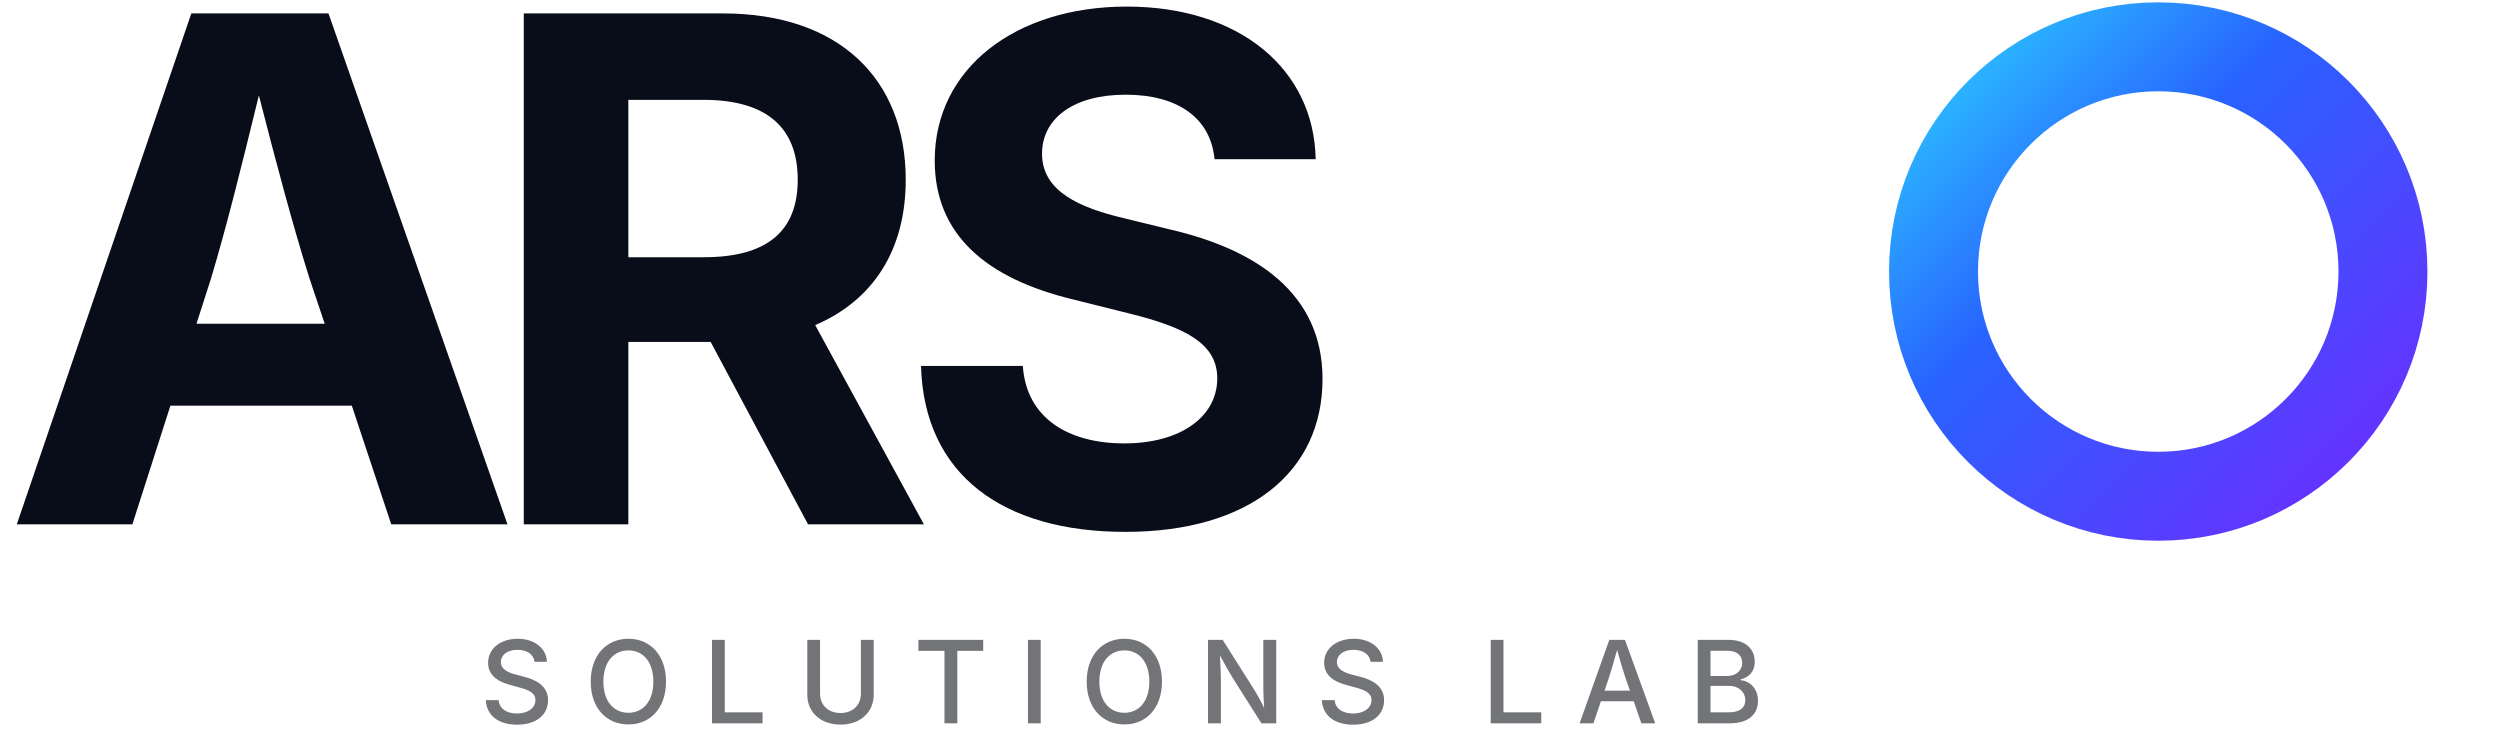
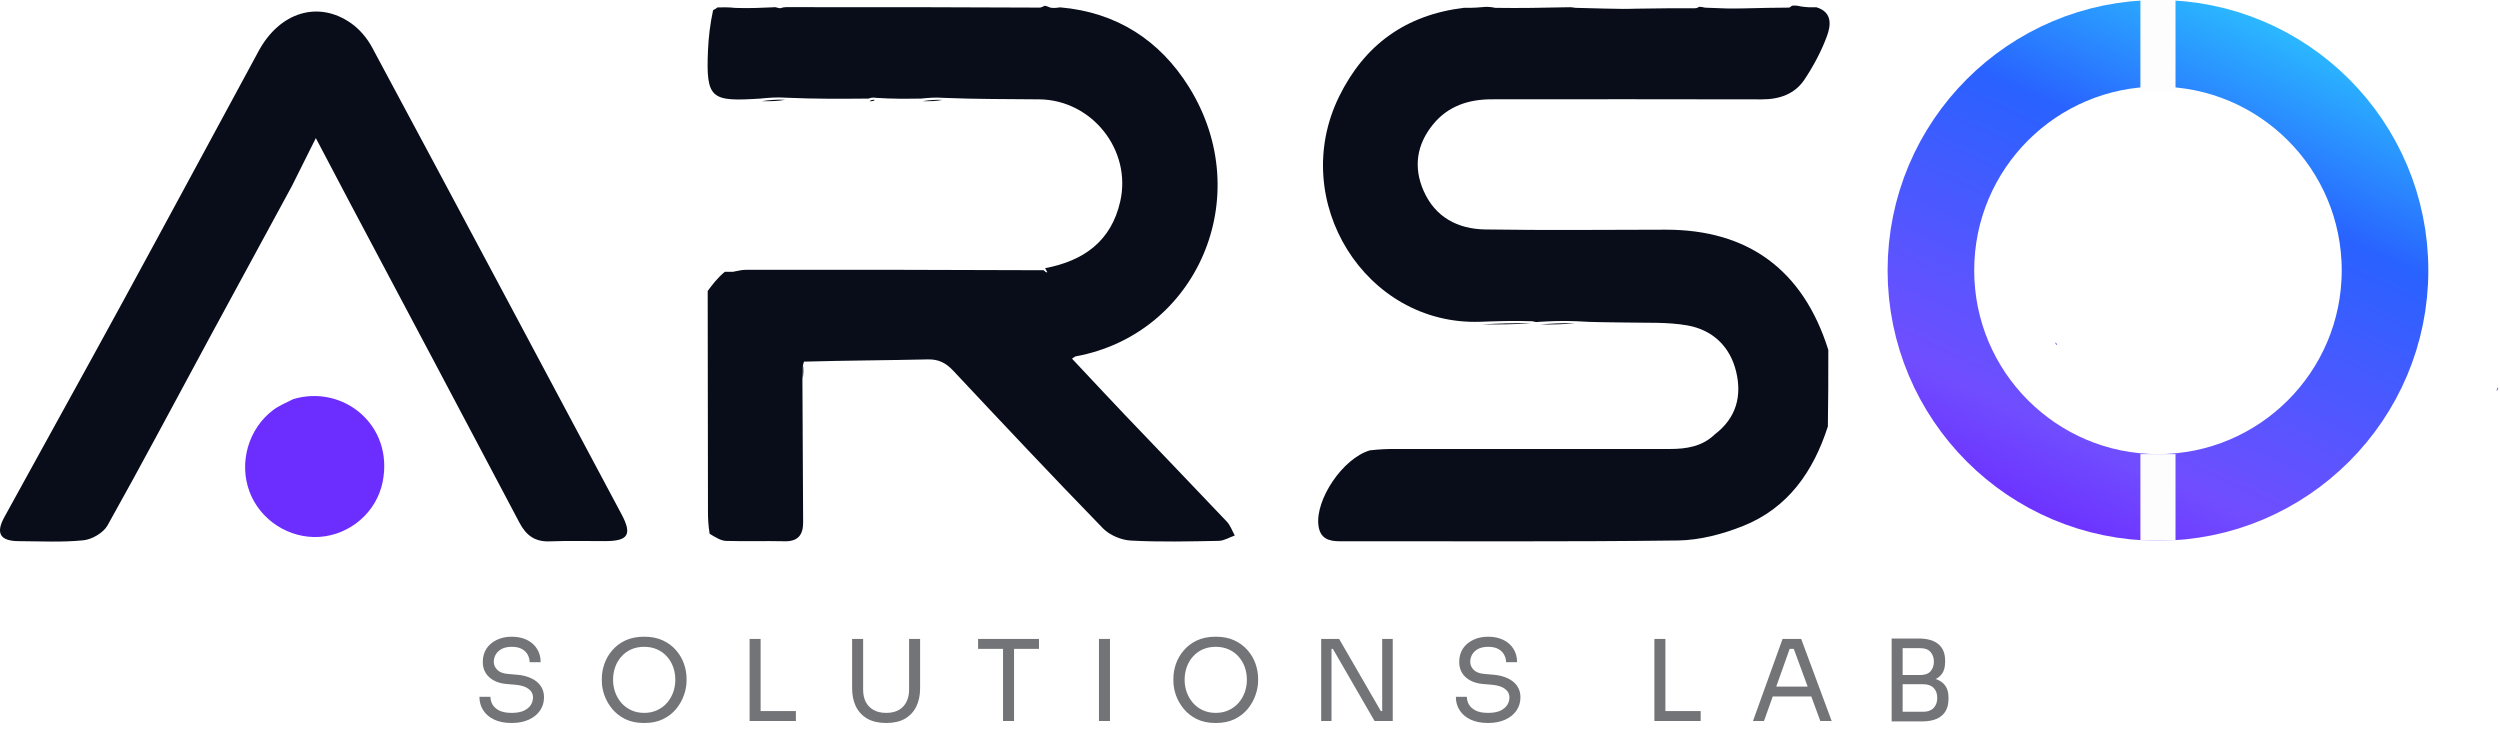
- <svg xmlns="http://www.w3.org/2000/svg" viewBox="0 0 1068 322" role="img" aria-labelledby="logo-title logo-description">
+ <svg xmlns="http://www.w3.org/2000/svg" width="1068" height="322" viewBox="0 0 1068 322" fill="none">
+   <path d="M1066.66 167.05C1066.48 166.771 1066.64 166.238 1067.13 165.447C1067.31 165.724 1067.16 166.26 1066.66 167.05Z" fill="#543BF6" />
+   <path d="M634.9 2.92C635.885 2.938 636.87 2.956 638.788 3.353C649.542 3.524 659.363 3.316 669.185 3.108C670.17 3.061 671.155 3.014 673.075 3.347C690.333 3.864 706.656 4.022 722.98 4.085C723.953 4.088 724.928 3.32 725.903 2.911C726.478 2.923 727.053 2.934 728.478 3.28C740.554 3.788 751.78 3.997 763.006 4.058C763.849 4.063 764.698 3.008 765.544 2.445C766.488 2.359 767.432 2.272 769.017 2.699C771.774 3.181 773.89 3.149 776.006 3.118C782.869 5.205 782.142 10.87 780.495 15.363C778.108 21.874 774.734 28.169 770.885 33.96C766.731 40.209 760.187 42.473 752.615 42.452C714.181 42.344 675.747 42.402 637.313 42.421C627.425 42.425 618.615 45.261 612.19 53.151C605.221 61.711 603.71 71.392 608.166 81.527C613.137 92.837 622.798 97.839 634.501 98.023C660.19 98.426 685.89 98.152 711.586 98.122C746.705 98.081 770.293 115.213 781.056 149.49C781.116 161.049 780.99 171.607 780.865 182.166C774.691 201.377 763.873 217.024 744.647 224.698C735.876 228.2 726.087 230.777 716.722 230.896C668.669 231.509 620.604 231.154 572.543 231.237C567.521 231.246 563.904 230.022 563.228 224.391C561.904 213.374 573.603 195.803 585.249 192.378C589.239 191.943 592.31 191.805 595.381 191.804C634.674 191.791 673.966 191.787 713.259 191.808C720.429 191.812 727.221 190.781 732.641 185.484C741.732 178.567 744.237 169.186 741.642 158.612C739.01 147.885 731.533 140.918 720.879 139.022C712.351 137.505 703.45 137.994 694.71 137.783C687.921 137.618 681.124 137.748 673.344 137.225C667.339 136.966 662.32 137.228 657.301 137.491C656.709 137.586 656.117 137.681 654.707 137.242C646.674 136.959 639.461 137.21 632.248 137.461C583.362 139.121 550.063 85.841 572.134 41.104C582.891 19.298 600.295 6.361 625.494 3.326C629.257 3.424 632.079 3.172 634.9 2.92Z" fill="#080D19" />
+   <path d="M446.474 114.566C462.867 111.454 474.702 103.143 478.571 86.026C483.521 64.127 466.495 42.678 443.968 42.44C430.61 42.298 417.25 42.399 403.178 41.809C399.495 41.521 396.525 41.815 393.556 42.109C387.386 42.197 381.217 42.285 374.302 41.803C372.719 41.526 371.881 41.82 371.044 42.114C359.658 42.21 348.271 42.306 336.034 41.751C331.729 41.438 328.276 41.775 324.823 42.112C303.83 43.427 301.53 42.498 302.454 21.427C302.699 15.832 303.364 10.256 304.63 4.367C305.782 3.767 306.14 3.471 306.498 3.175C308.761 3.109 311.024 3.043 314.268 3.389C320.245 3.575 325.242 3.349 330.239 3.122C330.239 3.122 330.846 2.959 331.672 3.174C333.764 3.669 335.03 4.193 336.297 4.195C371.493 4.243 406.689 4.261 441.885 4.167C443.376 4.163 444.863 3.045 446.352 2.446C446.987 2.608 447.621 2.77 448.861 3.305C450.606 3.499 451.746 3.32 452.886 3.141C476.95 5.204 495.449 17.185 507.896 37.132C537.187 84.073 511.215 142.755 459.557 152.235C459.202 152.3 458.895 152.629 457.96 153.213C465.514 161.254 472.912 169.225 480.415 177.095C494.965 192.357 509.611 207.528 524.104 222.844C525.623 224.45 526.388 226.77 527.502 228.759C525.207 229.562 522.924 231.016 520.614 231.059C508.096 231.289 495.549 231.602 483.063 230.928C478.964 230.707 474.005 228.603 471.165 225.682C449.577 203.483 428.366 180.915 407.181 158.328C404.11 155.054 400.982 153.428 396.383 153.534C379.061 153.935 361.731 153.988 343.464 154.486C342.613 156.971 342.702 159.141 342.79 161.31C342.896 181.931 343.014 202.552 343.098 223.173C343.119 228.392 340.974 231.367 335.218 231.229C326.883 231.028 318.534 231.332 310.202 231.075C308.009 231.007 305.855 229.665 303.158 228.03C302.567 224.316 302.449 221.481 302.445 218.645C302.395 187.194 302.362 155.744 302.325 124.293C304.398 121.515 306.471 118.738 309.667 116.1C355.468 116.295 400.145 116.349 444.822 116.399C445.689 116.4 446.557 116.341 447.424 116.31C447.107 115.728 446.79 115.147 446.474 114.566Z" fill="#080D19" />
+   <path d="M124.693 79.487C112.982 101.05 101.243 122.598 89.567 144.181C75.073 170.973 60.807 197.893 45.928 224.469C44.168 227.612 39.315 230.437 35.631 230.812C26.496 231.741 17.208 231.224 7.982 231.179C0.065 231.141 -1.943 227.843 1.87 220.891C18.524 190.529 35.359 160.266 51.94 129.865C71.565 93.885 90.991 57.796 110.514 21.76C119.493 5.188 136.005 0.063 150.012 9.947C153.624 12.496 156.833 16.288 158.935 20.203C194.592 86.64 230.053 153.182 265.532 219.715C270.129 228.335 268.388 231.142 258.618 231.161C250.71 231.176 242.793 230.961 234.896 231.268C228.592 231.513 224.826 228.82 221.92 223.31C198.11 178.155 174.111 133.101 149.796 87.236C144.793 77.684 140.162 68.912 134.925 58.992C131.09 66.672 127.892 73.079 124.693 79.487Z" fill="#080D19" />
+   <path d="M941.295 226.569C942.108 225.633 943.377 224.838 945.165 224.027C944.374 224.91 943.062 225.81 941.295 226.569Z" fill="#682BF4" />
+   <path d="M125.272 170.507C146.547 164.124 168.413 181.619 163.442 205.996C160.819 218.855 149.547 228.476 136.534 229.354C123.539 230.232 111.092 222.182 106.561 209.97C101.97 197.595 106.131 183.055 116.754 175.119C119.18 173.307 122.084 172.133 125.272 170.507Z" fill="#6C2DFF" />
+   <path d="M445.855 115.442C446.79 116.147 447.107 116.728 447.424 117.31C446.557 117.341 445.689 117.4 444.822 117.399C400.145 117.349 355.468 117.295 310.099 117.106C312.55 116.377 315.692 115.268 318.836 115.263C360.969 115.191 403.102 115.274 445.855 115.442Z" fill="#080D19" />
+   <path d="M445.758 3.253C444.863 4.045 443.376 5.163 441.885 5.167C406.689 5.261 371.493 5.243 336.297 5.195C335.03 5.193 333.764 4.669 331.986 4.17C332.9 3.642 334.325 3.062 335.751 3.061C372.221 3.024 408.692 3.047 445.758 3.253Z" fill="#080D19" />
+   <path d="M725.51 3.519C724.928 4.32 723.953 5.088 722.98 5.085C706.656 5.022 690.333 4.864 673.564 4.417C690.452 3.781 707.785 3.454 725.51 3.519Z" fill="#080D19" />
+   <path d="M764.949 3.243C764.698 4.008 763.849 5.063 763.006 5.058C751.78 4.997 740.554 4.788 728.909 4.264C740.445 3.623 752.399 3.332 764.949 3.243Z" fill="#080D19" />
+   <path d="M668.601 3.998C659.363 4.316 649.542 4.524 639.275 4.423C648.559 4.039 658.289 3.963 668.601 3.998Z" fill="#080D19" />
+   <path d="M632.853 138.59C639.461 138.21 646.674 137.959 654.275 138.099C647.593 138.566 640.525 138.642 632.853 138.59Z" fill="#080D19" />
+   <path d="M394.121 43.229C396.525 42.815 399.495 42.521 402.605 42.681C400.059 43.205 397.372 43.276 394.121 43.229Z" fill="#080D19" />
+   <path d="M329.638 4.016C325.242 4.348 320.245 4.575 314.829 4.471C319.286 4.064 324.162 3.987 329.638 4.016Z" fill="#080D19" />
+   <path d="M634.586 3.551C632.079 4.172 629.257 4.424 626.039 4.388C628.519 3.794 631.395 3.488 634.586 3.551Z" fill="#080D19" />
+   <path d="M657.897 138.619C662.32 138.228 667.339 137.966 672.739 138.086C668.244 138.562 663.368 138.655 657.897 138.619Z" fill="#080D19" />
+   <path d="M342.975 161.779C342.702 160.141 342.613 157.971 342.971 155.719C343.331 157.507 343.245 159.378 342.975 161.779Z" fill="#080D19" />
+   <path d="M775.541 3.933C773.89 4.149 771.774 4.181 769.476 3.833C771.221 3.551 773.149 3.649 775.541 3.933Z" fill="#080D19" />
+   <path d="M325.417 43.228C328.276 42.775 331.729 42.438 335.442 42.624C332.471 43.213 329.241 43.279 325.417 43.228Z" fill="#080D19" />
+   <path d="M452.398 4.029C451.746 4.32 450.606 4.499 449.197 4.4C449.922 4.053 450.916 3.985 452.398 4.029Z" fill="#080D19" />
+   <path d="M371.513 43.228C371.881 42.82 372.719 42.526 373.722 42.673C373.253 43.19 372.618 43.266 371.513 43.228Z" fill="#080D19" />
+   <path d="M306.12 4.114C306.14 4.471 305.782 4.767 305.071 5.083C305.059 4.753 305.401 4.404 306.12 4.114Z" fill="#080D19" />
+   <path d="M878.861 147.373C878.546 147.391 878.23 147.052 877.946 146.352C878.272 146.332 878.565 146.673 878.861 147.373Z" fill="#4B4BF8" />
+   <circle cx="921.881" cy="115.5" r="97" stroke="url(#paint0_linear_9_3)" stroke-width="37" />
+   <rect x="914.381" y="194" width="15" height="37" fill="#FDFDFE" />
+   <rect x="914.381" width="15" height="39" fill="#FDFDFE" />
+   <path d="M218.583 308.864C215.671 308.864 213.191 308.384 211.143 307.424C209.095 306.464 207.527 305.136 206.439 303.44C205.351 301.744 204.807 299.824 204.807 297.68H209.511C209.511 298.736 209.783 299.792 210.327 300.848C210.903 301.904 211.847 302.784 213.159 303.488C214.503 304.192 216.311 304.544 218.583 304.544C220.695 304.544 222.423 304.24 223.767 303.632C225.111 302.992 226.103 302.176 226.743 301.184C227.383 300.16 227.703 299.056 227.703 297.872C227.703 296.432 227.079 295.248 225.831 294.32C224.583 293.36 222.759 292.768 220.359 292.544L216.471 292.208C213.367 291.952 210.887 290.992 209.031 289.328C207.175 287.664 206.247 285.472 206.247 282.752C206.247 280.608 206.759 278.736 207.783 277.136C208.839 275.536 210.295 274.288 212.151 273.392C214.007 272.464 216.167 272 218.631 272C221.063 272 223.207 272.448 225.063 273.344C226.919 274.24 228.359 275.504 229.383 277.136C230.439 278.736 230.967 280.656 230.967 282.896H226.263C226.263 281.776 225.991 280.72 225.447 279.728C224.935 278.736 224.119 277.92 222.999 277.28C221.879 276.64 220.423 276.32 218.631 276.32C216.903 276.32 215.463 276.624 214.311 277.232C213.191 277.84 212.343 278.64 211.767 279.632C211.223 280.592 210.951 281.632 210.951 282.752C210.951 284.032 211.447 285.168 212.439 286.16C213.431 287.152 214.903 287.728 216.855 287.888L220.743 288.224C223.143 288.416 225.207 288.928 226.935 289.76C228.695 290.56 230.039 291.648 230.967 293.024C231.927 294.368 232.407 295.984 232.407 297.872C232.407 300.016 231.831 301.92 230.679 303.584C229.527 305.248 227.911 306.544 225.831 307.472C223.751 308.4 221.335 308.864 218.583 308.864ZM275.197 308.864C272.061 308.864 269.357 308.304 267.085 307.184C264.813 306.064 262.941 304.592 261.469 302.768C259.997 300.944 258.893 298.992 258.157 296.912C257.453 294.832 257.101 292.832 257.101 290.912V289.856C257.101 287.776 257.469 285.68 258.205 283.568C258.941 281.456 260.061 279.536 261.565 277.808C263.069 276.048 264.941 274.64 267.181 273.584C269.453 272.528 272.125 272 275.197 272C278.269 272 280.925 272.528 283.165 273.584C285.437 274.64 287.325 276.048 288.829 277.808C290.333 279.536 291.453 281.456 292.189 283.568C292.925 285.68 293.293 287.776 293.293 289.856V290.912C293.293 292.832 292.925 294.832 292.189 296.912C291.485 298.992 290.397 300.944 288.925 302.768C287.453 304.592 285.581 306.064 283.309 307.184C281.037 308.304 278.333 308.864 275.197 308.864ZM275.197 304.544C277.245 304.544 279.085 304.16 280.717 303.392C282.381 302.624 283.789 301.584 284.941 300.272C286.093 298.928 286.973 297.424 287.581 295.76C288.189 294.064 288.493 292.288 288.493 290.432C288.493 288.48 288.189 286.656 287.581 284.96C286.973 283.264 286.093 281.776 284.941 280.496C283.789 279.184 282.381 278.16 280.717 277.424C279.085 276.688 277.245 276.32 275.197 276.32C273.149 276.32 271.293 276.688 269.629 277.424C267.997 278.16 266.605 279.184 265.453 280.496C264.301 281.776 263.421 283.264 262.813 284.96C262.205 286.656 261.901 288.48 261.901 290.432C261.901 292.288 262.205 294.064 262.813 295.76C263.421 297.424 264.301 298.928 265.453 300.272C266.605 301.584 267.997 302.624 269.629 303.392C271.293 304.16 273.149 304.544 275.197 304.544ZM320.232 308V272.96H324.936V308H320.232ZM323.976 308V303.776H340.008V308H323.976ZM378.569 308.864C375.401 308.864 372.729 308.256 370.553 307.04C368.409 305.792 366.777 304.064 365.657 301.856C364.569 299.616 364.025 297.024 364.025 294.08V272.96H368.729V294.656C368.729 296.608 369.097 298.336 369.833 299.84C370.601 301.312 371.721 302.464 373.193 303.296C374.665 304.128 376.457 304.544 378.569 304.544C380.681 304.544 382.457 304.144 383.897 303.344C385.369 302.512 386.473 301.36 387.209 299.888C387.977 298.384 388.361 296.64 388.361 294.656V272.96H393.065V294.08C393.065 297.024 392.521 299.616 391.433 301.856C390.345 304.064 388.729 305.792 386.585 307.04C384.441 308.256 381.769 308.864 378.569 308.864ZM428.495 308V276.224H433.199V308H428.495ZM417.839 277.184V272.96H443.855V277.184H417.839ZM469.475 308V272.96H474.179V308H469.475ZM519.368 308.864C516.232 308.864 513.528 308.304 511.256 307.184C508.984 306.064 507.112 304.592 505.64 302.768C504.168 300.944 503.064 298.992 502.328 296.912C501.624 294.832 501.272 292.832 501.272 290.912V289.856C501.272 287.776 501.64 285.68 502.376 283.568C503.112 281.456 504.232 279.536 505.736 277.808C507.24 276.048 509.112 274.64 511.352 273.584C513.624 272.528 516.296 272 519.368 272C522.44 272 525.096 272.528 527.336 273.584C529.608 274.64 531.496 276.048 533 277.808C534.504 279.536 535.624 281.456 536.36 283.568C537.096 285.68 537.464 287.776 537.464 289.856V290.912C537.464 292.832 537.096 294.832 536.36 296.912C535.656 298.992 534.568 300.944 533.096 302.768C531.624 304.592 529.752 306.064 527.48 307.184C525.208 308.304 522.504 308.864 519.368 308.864ZM519.368 304.544C521.416 304.544 523.256 304.16 524.888 303.392C526.552 302.624 527.96 301.584 529.112 300.272C530.264 298.928 531.144 297.424 531.752 295.76C532.36 294.064 532.664 292.288 532.664 290.432C532.664 288.48 532.36 286.656 531.752 284.96C531.144 283.264 530.264 281.776 529.112 280.496C527.96 279.184 526.552 278.16 524.888 277.424C523.256 276.688 521.416 276.32 519.368 276.32C517.32 276.32 515.464 276.688 513.8 277.424C512.168 278.16 510.776 279.184 509.624 280.496C508.472 281.776 507.592 283.264 506.984 284.96C506.376 286.656 506.072 288.48 506.072 290.432C506.072 292.288 506.376 294.064 506.984 295.76C507.592 297.424 508.472 298.928 509.624 300.272C510.776 301.584 512.168 302.624 513.8 303.392C515.464 304.16 517.32 304.544 519.368 304.544ZM564.404 308V272.96H572.084L589.892 303.776H591.428L590.468 304.64V272.96H594.98V308H587.204L569.396 277.184H567.86L568.82 276.32V308H564.404ZM635.714 308.864C632.802 308.864 630.322 308.384 628.274 307.424C626.226 306.464 624.658 305.136 623.57 303.44C622.482 301.744 621.938 299.824 621.938 297.68H626.642C626.642 298.736 626.914 299.792 627.458 300.848C628.034 301.904 628.978 302.784 630.29 303.488C631.634 304.192 633.442 304.544 635.714 304.544C637.826 304.544 639.554 304.24 640.898 303.632C642.242 302.992 643.234 302.176 643.874 301.184C644.514 300.16 644.834 299.056 644.834 297.872C644.834 296.432 644.21 295.248 642.962 294.32C641.714 293.36 639.89 292.768 637.49 292.544L633.602 292.208C630.498 291.952 628.018 290.992 626.162 289.328C624.306 287.664 623.378 285.472 623.378 282.752C623.378 280.608 623.89 278.736 624.914 277.136C625.97 275.536 627.426 274.288 629.282 273.392C631.138 272.464 633.298 272 635.762 272C638.194 272 640.338 272.448 642.194 273.344C644.05 274.24 645.49 275.504 646.514 277.136C647.57 278.736 648.098 280.656 648.098 282.896H643.394C643.394 281.776 643.122 280.72 642.578 279.728C642.066 278.736 641.25 277.92 640.13 277.28C639.01 276.64 637.554 276.32 635.762 276.32C634.034 276.32 632.594 276.624 631.442 277.232C630.322 277.84 629.474 278.64 628.898 279.632C628.354 280.592 628.082 281.632 628.082 282.752C628.082 284.032 628.578 285.168 629.57 286.16C630.562 287.152 632.034 287.728 633.986 287.888L637.874 288.224C640.274 288.416 642.338 288.928 644.066 289.76C645.826 290.56 647.17 291.648 648.098 293.024C649.058 294.368 649.538 295.984 649.538 297.872C649.538 300.016 648.962 301.92 647.81 303.584C646.658 305.248 645.042 306.544 642.962 307.472C640.882 308.4 638.466 308.864 635.714 308.864ZM706.754 308V272.96H711.458V308H706.754ZM710.498 308V303.776H726.53V308H710.498ZM748.882 308L761.506 272.96H769.474L782.482 308H777.634L765.874 276.032L768.178 277.184H762.514L764.962 276.032L753.586 308H748.882ZM756.418 297.536L758.002 293.312H773.122L774.706 297.536H756.418ZM811.851 308.192V304.064H821.643C823.531 304.064 824.987 303.536 826.011 302.48C827.067 301.392 827.595 299.952 827.595 298.16C827.595 296.336 827.083 294.912 826.059 293.888C825.035 292.832 823.563 292.304 821.643 292.304H811.851V289.232H820.971C823.211 289.232 825.179 289.504 826.875 290.048C828.603 290.592 829.947 291.504 830.907 292.784C831.899 294.032 832.395 295.744 832.395 297.92V298.592C832.395 300.64 831.979 302.384 831.147 303.824C830.315 305.232 829.051 306.32 827.355 307.088C825.659 307.824 823.531 308.192 820.971 308.192H811.851ZM808.107 308.192V272.768H812.811V308.192H808.107ZM811.851 291.44V288.368H820.347C822.331 288.368 823.787 287.84 824.715 286.784C825.675 285.696 826.155 284.32 826.155 282.656C826.155 280.96 825.675 279.584 824.715 278.528C823.787 277.44 822.331 276.896 820.347 276.896H811.851V272.768H819.531C823.371 272.768 826.235 273.584 828.123 275.216C830.011 276.816 830.955 279.136 830.955 282.176V282.848C830.955 284.992 830.475 286.704 829.515 287.984C828.555 289.232 827.211 290.128 825.483 290.672C823.787 291.184 821.803 291.44 819.531 291.44H811.851Z" fill="#737477" />
  <defs>
-     <linearGradient id="arso-gradient" x1="0" y1="0" x2="1" y2="1">
-       <stop offset="0" stop-color="#2bc6ff" />
-       <stop offset=".38" stop-color="#2962ff" />
-       <stop offset="1" stop-color="#6c2dff" />
+     <linearGradient id="paint0_linear_9_3" x1="975.424" y1="1.79258e-05" x2="868.339" y2="231" gradientUnits="userSpaceOnUse">
+       <stop stop-color="#2BC6FF" />
+       <stop offset="0.322" stop-color="#2962FF" />
+       <stop offset="0.806" stop-color="#704EFF" />
+       <stop offset="0.986" stop-color="#6C2DFF" />
    </linearGradient>
  </defs>
-   <text x="0" y="224" fill="#080d19" font-family="Inter, Arial, Helvetica, sans-serif" font-size="300" font-weight="700" letter-spacing="-20" textLength="790" lengthAdjust="spacingAndGlyphs">ARS</text>
-   <circle cx="922" cy="116" r="96" fill="none" stroke="url(#arso-gradient)" stroke-width="38" />
-   <text x="205" y="309" fill="#737477" font-family="Inter, Arial, Helvetica, sans-serif" font-size="49" font-weight="500" letter-spacing="13">SOLUTIONS LAB</text>
</svg>
